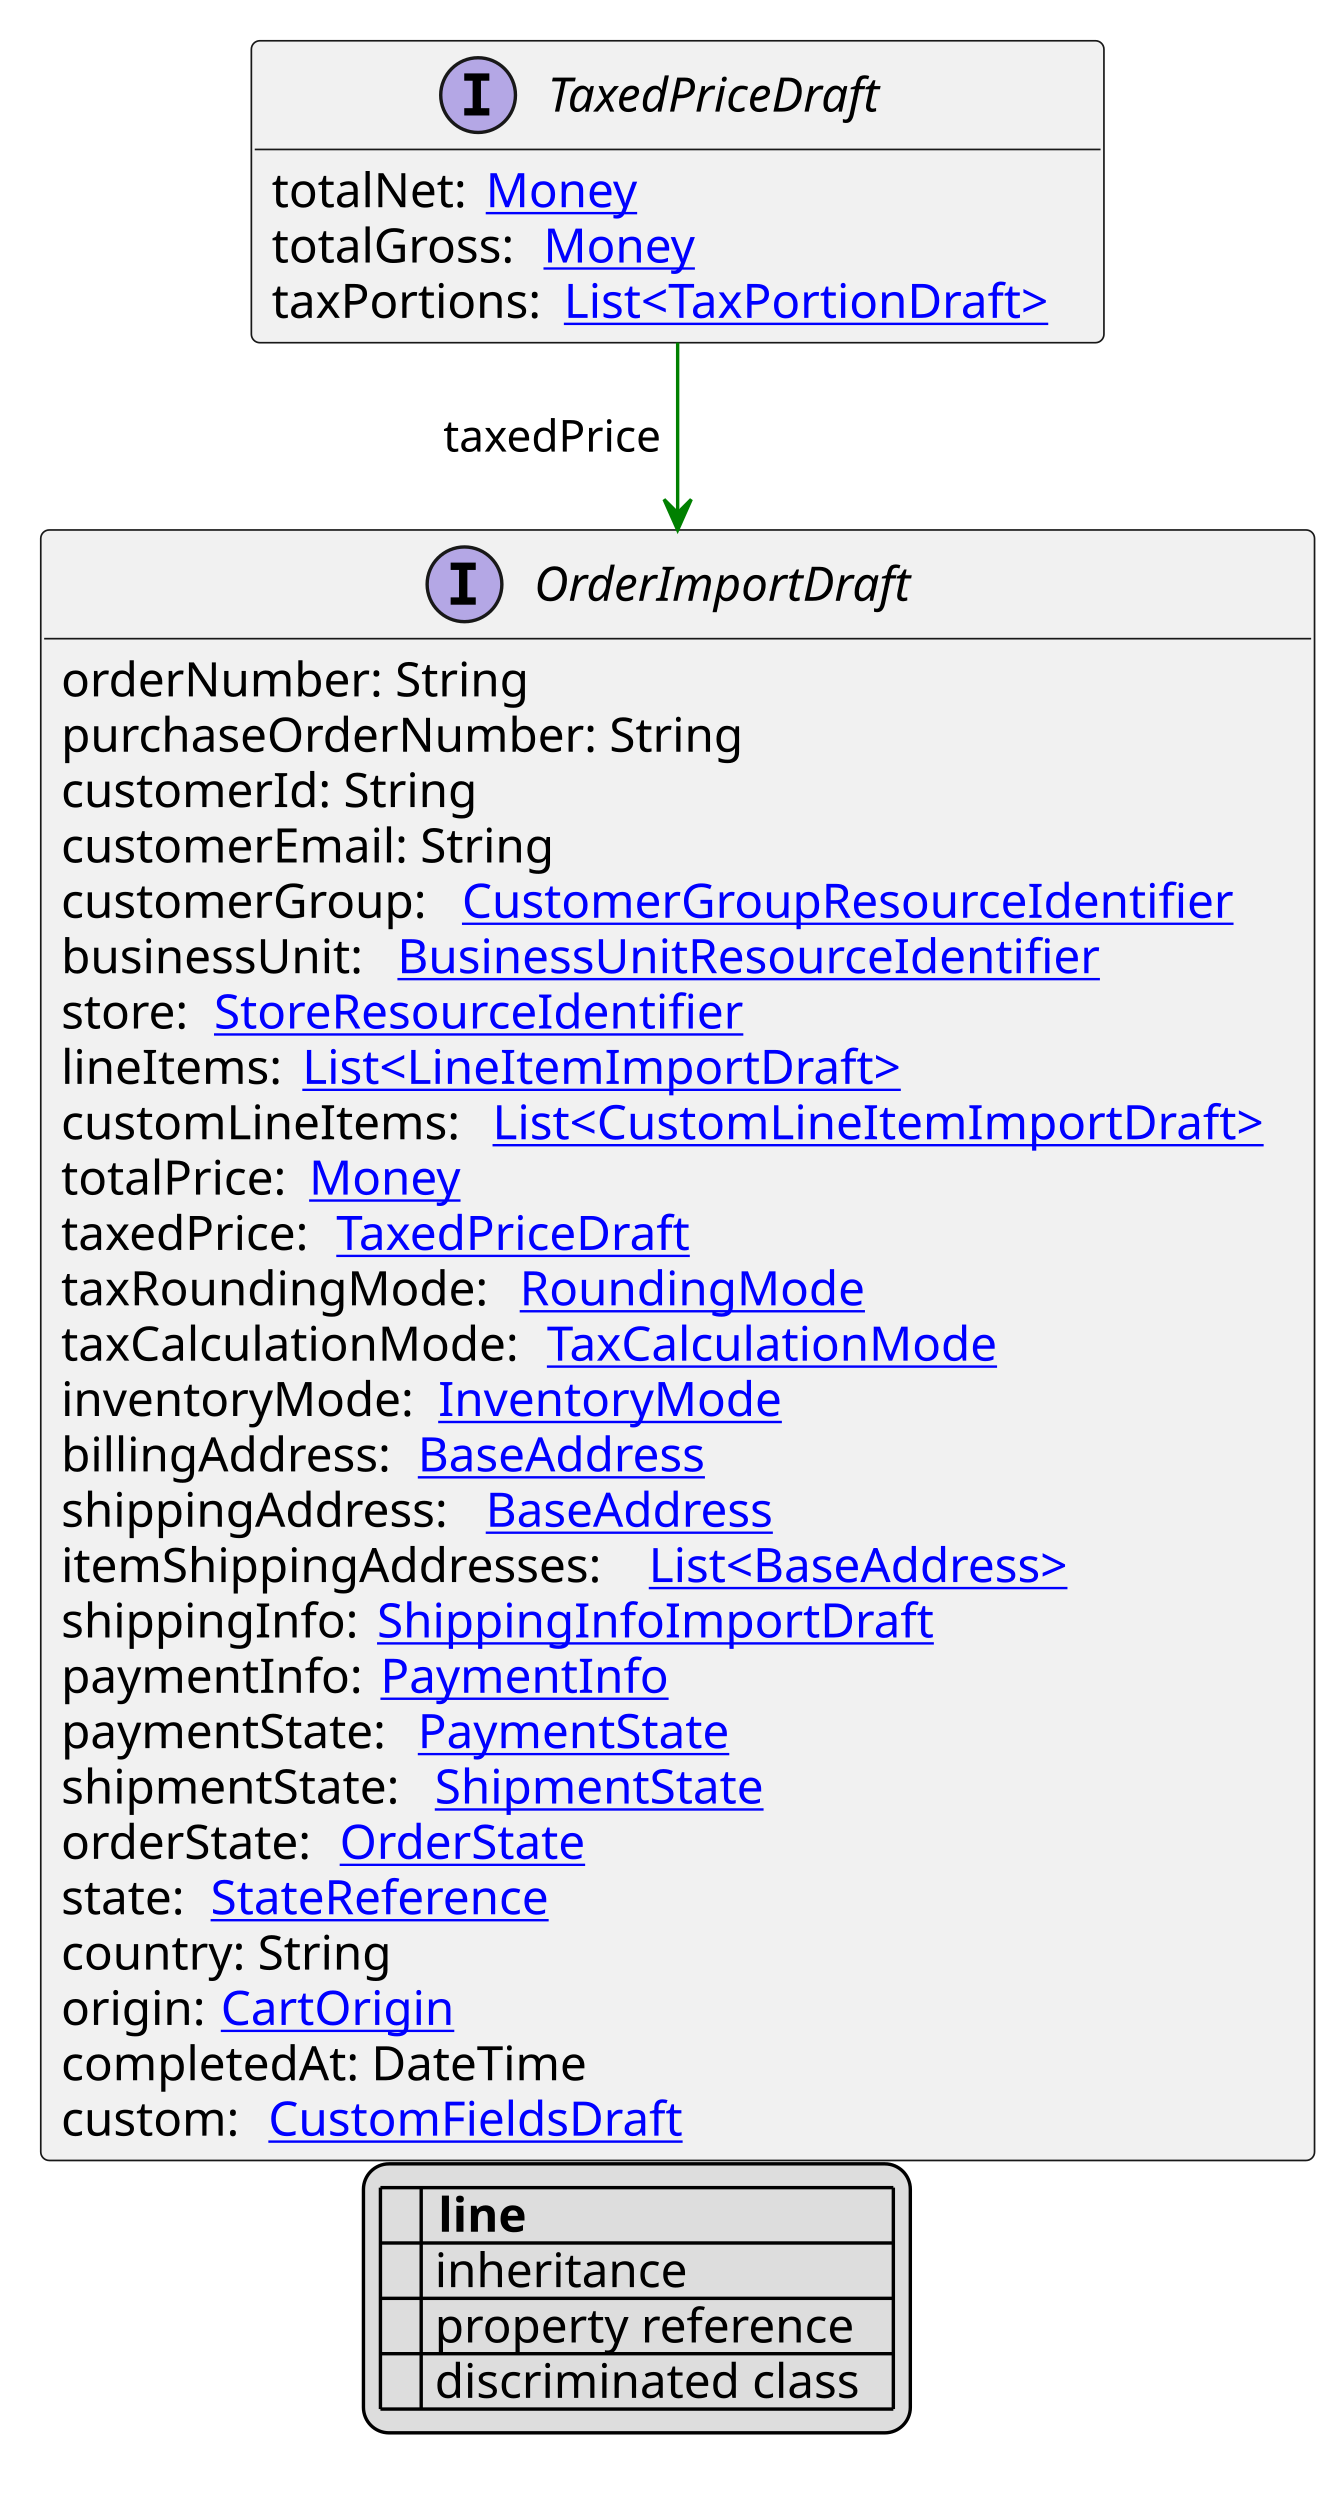
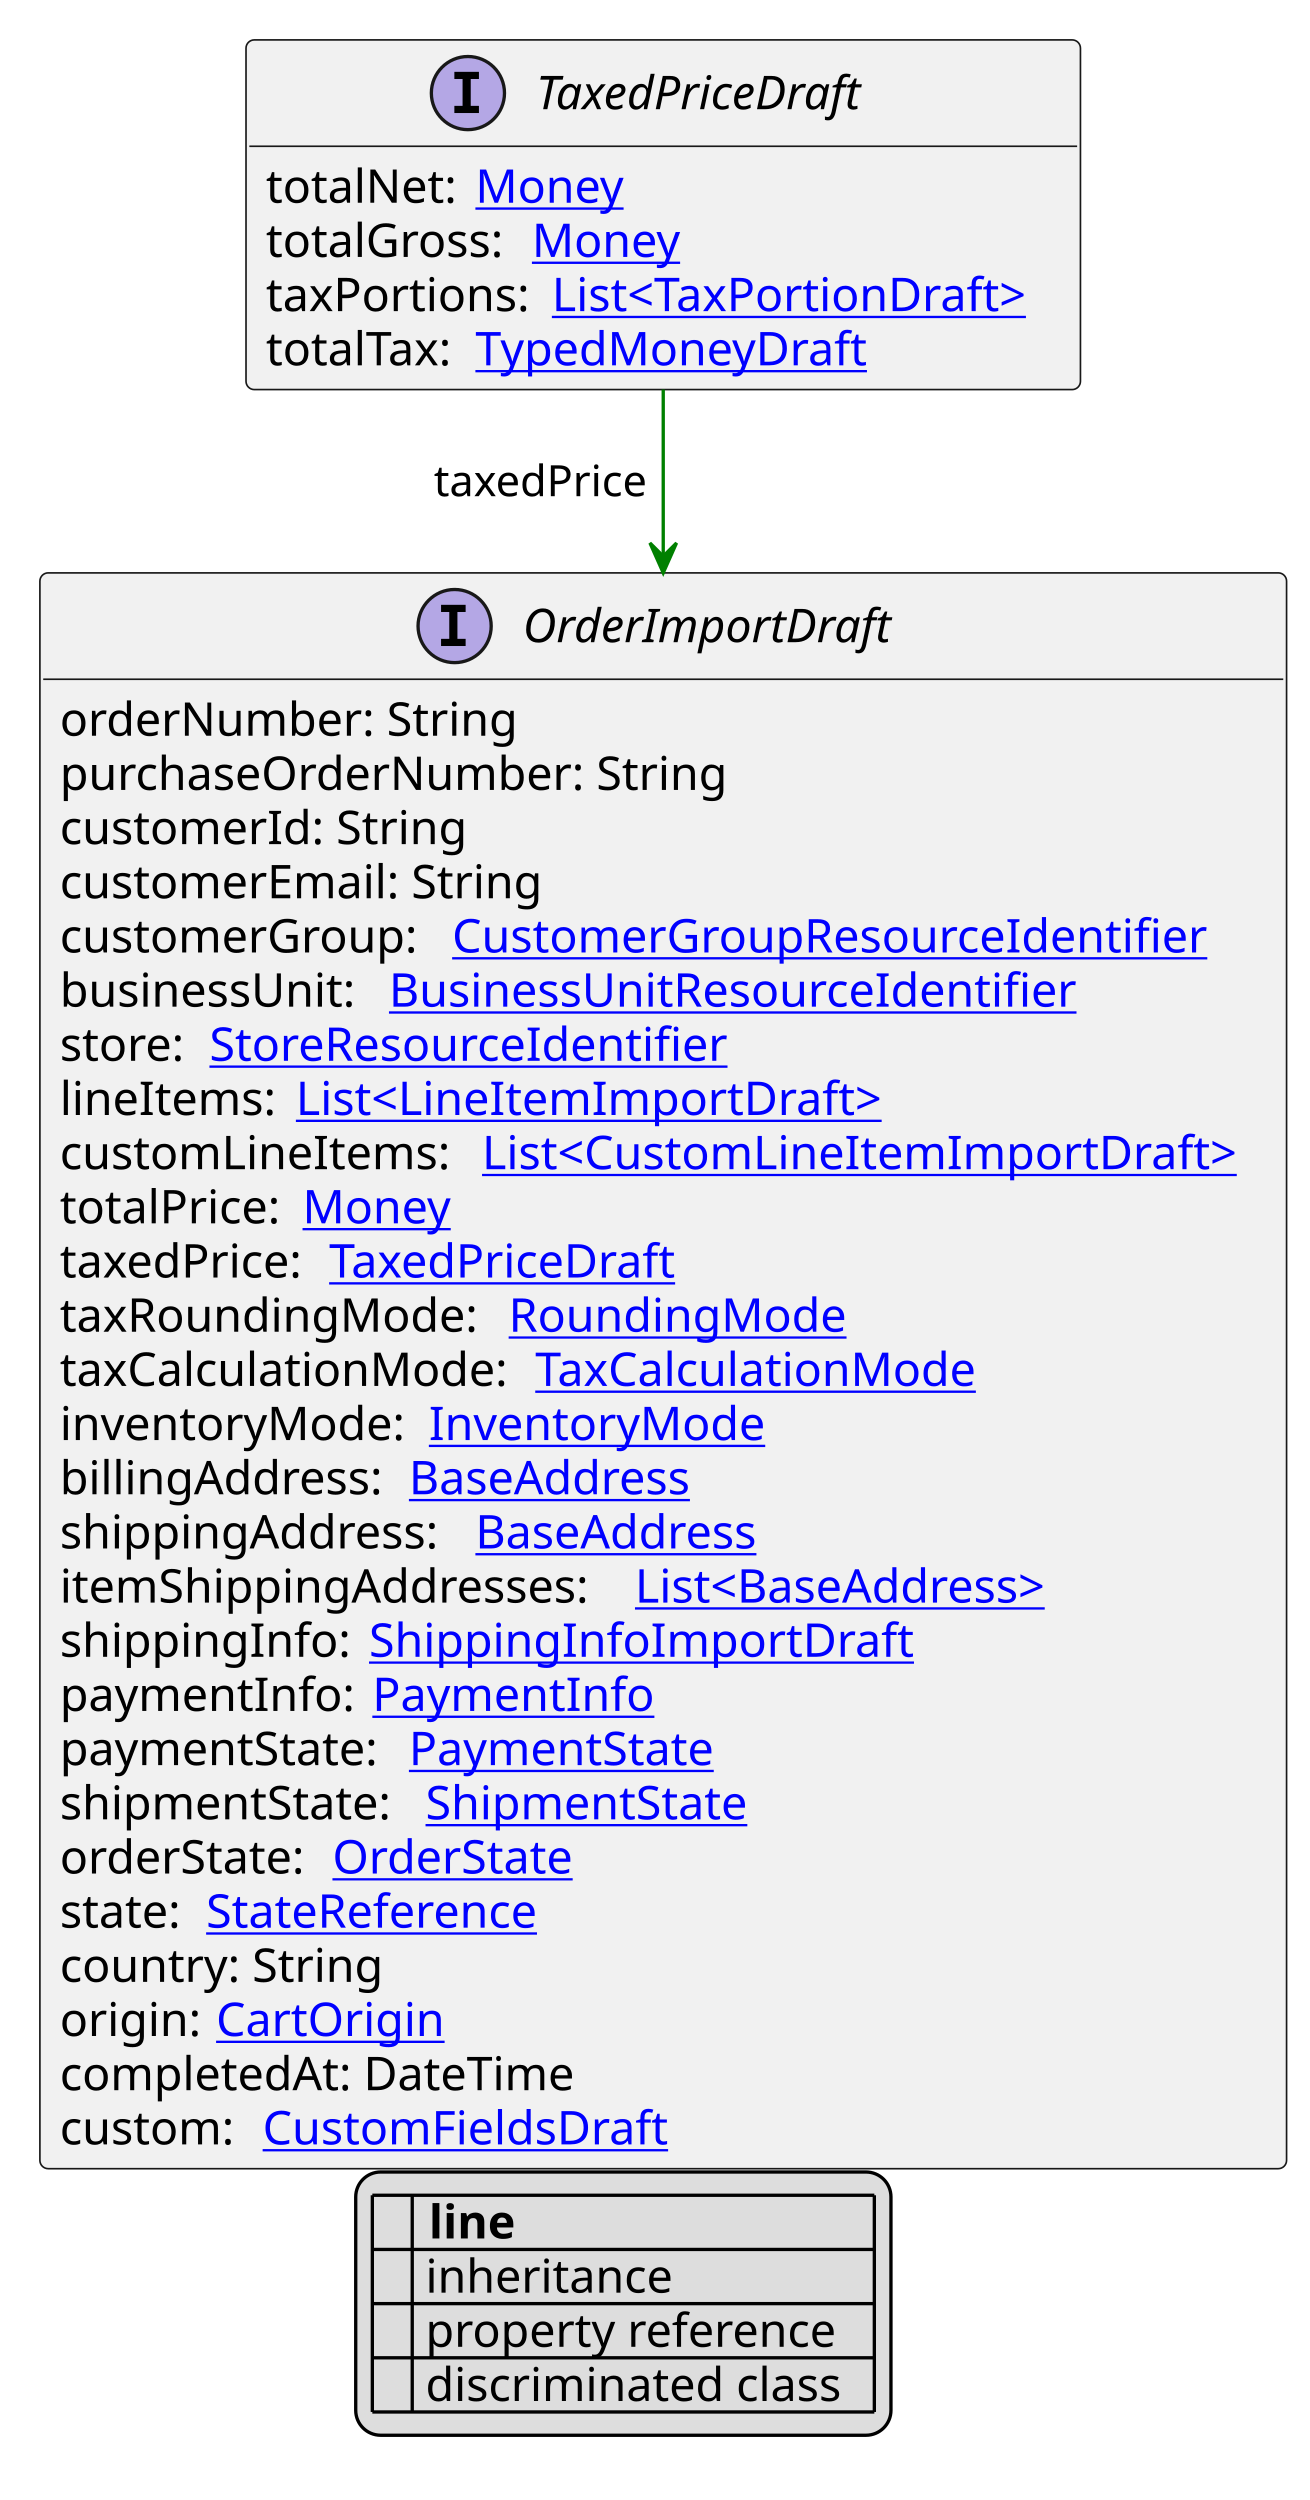
- <svg xmlns="http://www.w3.org/2000/svg" xmlns:xlink="http://www.w3.org/1999/xlink" contentStyleType="text/css" height="736px" preserveAspectRatio="none" style="width:394px;height:736px;background:#FFFFFF;" version="1.1" viewBox="0 0 394 736" width="394px" zoomAndPan="magnify">
+ <svg xmlns="http://www.w3.org/2000/svg" xmlns:xlink="http://www.w3.org/1999/xlink" contentStyleType="text/css" height="752px" preserveAspectRatio="none" style="width:394px;height:752px;background:#FFFFFF;" version="1.1" viewBox="0 0 394 752" width="394px" zoomAndPan="magnify">
  <defs>
-     <filter height="1" id="b2cwys1gg9dus0" width="1" x="0" y="0">
+     <filter height="1" id="b3n2qhwb494ba0" width="1" x="0" y="0">
      <feFlood flood-color="#000000" result="flood" />
      <feComposite in="SourceGraphic" in2="flood" operator="over" />
    </filter>
-     <filter height="1" id="b2cwys1gg9dus1" width="1" x="0" y="0">
+     <filter height="1" id="b3n2qhwb494ba1" width="1" x="0" y="0">
      <feFlood flood-color="#008000" result="flood" />
      <feComposite in="SourceGraphic" in2="flood" operator="over" />
    </filter>
-     <filter height="1" id="b2cwys1gg9dus2" width="1" x="0" y="0">
+     <filter height="1" id="b3n2qhwb494ba2" width="1" x="0" y="0">
      <feFlood flood-color="#0000FF" result="flood" />
      <feComposite in="SourceGraphic" in2="flood" operator="over" />
    </filter>
  </defs>
  <g>
    <a href="TaxedPriceDraft.svg" target="_top" title="TaxedPriceDraft.svg" xlink:actuate="onRequest" xlink:href="TaxedPriceDraft.svg" xlink:show="new" xlink:title="TaxedPriceDraft.svg" xlink:type="simple">
      <g id="elem_TaxedPriceDraft">
-         <rect codeLine="10" fill="#F1F1F1" height="88.891" id="TaxedPriceDraft" rx="2.5" ry="2.5" style="stroke:#181818;stroke-width:0.5;" width="251" x="74" y="12" />
+         <rect codeLine="10" fill="#F1F1F1" height="105.188" id="TaxedPriceDraft" rx="2.5" ry="2.5" style="stroke:#181818;stroke-width:0.5;" width="251" x="74" y="12" />
        <ellipse cx="140.75" cy="28" fill="#B4A7E5" rx="11" ry="11" style="stroke:#181818;stroke-width:1.0;" />
        <path d="M136.672,23.766 L136.672,21.609 L144.062,21.609 L144.062,23.766 L141.594,23.766 L141.594,31.844 L144.062,31.844 L144.062,34 L136.672,34 L136.672,31.844 L139.141,31.844 L139.141,23.766 L136.672,23.766 Z " fill="#000000" />
        <text fill="#000000" font-family="sans-serif" font-size="14" font-style="italic" lengthAdjust="spacing" textLength="109" x="161.25" y="32.847">TaxedPriceDraft</text>
        <line style="stroke:#181818;stroke-width:0.5;" x1="75" x2="324" y1="44" y2="44" />
        <text fill="#000000" font-family="sans-serif" font-size="14" lengthAdjust="spacing" textLength="59" x="80" y="60.995">totalNet:</text>
        <a href="Money.svg" target="_top" title="Money.svg" xlink:actuate="onRequest" xlink:href="Money.svg" xlink:show="new" xlink:title="Money.svg" xlink:type="simple">
          <text fill="#0000FF" font-family="sans-serif" font-size="14" lengthAdjust="spacing" text-decoration="underline" textLength="46" x="143" y="60.995">Money</text>
        </a>
        <text fill="#000000" font-family="sans-serif" font-size="14" lengthAdjust="spacing" textLength="76" x="80" y="77.292">totalGross:</text>
        <a href="Money.svg" target="_top" title="Money.svg" xlink:actuate="onRequest" xlink:href="Money.svg" xlink:show="new" xlink:title="Money.svg" xlink:type="simple">
          <text fill="#0000FF" font-family="sans-serif" font-size="14" lengthAdjust="spacing" text-decoration="underline" textLength="46" x="160" y="77.292">Money</text>
        </a>
        <text fill="#000000" font-family="sans-serif" font-size="14" lengthAdjust="spacing" textLength="82" x="80" y="93.589">taxPortions:</text>
        <a href="TaxPortionDraft.svg" target="_top" title="TaxPortionDraft.svg" xlink:actuate="onRequest" xlink:href="TaxPortionDraft.svg" xlink:show="new" xlink:title="TaxPortionDraft.svg" xlink:type="simple">
          <text fill="#0000FF" font-family="sans-serif" font-size="14" lengthAdjust="spacing" text-decoration="underline" textLength="153" x="166" y="93.589">List&lt;TaxPortionDraft&gt;</text>
        </a>
+         <text fill="#000000" font-family="sans-serif" font-size="14" lengthAdjust="spacing" textLength="59" x="80" y="109.886">totalTax:</text>
+         <a href="TypedMoneyDraft.svg" target="_top" title="TypedMoneyDraft.svg" xlink:actuate="onRequest" xlink:href="TypedMoneyDraft.svg" xlink:show="new" xlink:title="TypedMoneyDraft.svg" xlink:type="simple">
+           <text fill="#0000FF" font-family="sans-serif" font-size="14" lengthAdjust="spacing" text-decoration="underline" textLength="122" x="143" y="109.886">TypedMoneyDraft</text>
+         </a>
      </g>
    </a>
    <a href="OrderImportDraft.svg" target="_top" title="OrderImportDraft.svg" xlink:actuate="onRequest" xlink:href="OrderImportDraft.svg" xlink:show="new" xlink:title="OrderImportDraft.svg" xlink:type="simple">
      <g id="elem_OrderImportDraft">
-         <rect codeLine="18" fill="#F1F1F1" height="480.016" id="OrderImportDraft" rx="2.5" ry="2.5" style="stroke:#181818;stroke-width:0.5;" width="375" x="12" y="156.023" />
-         <ellipse cx="136.75" cy="172.023" fill="#B4A7E5" rx="11" ry="11" style="stroke:#181818;stroke-width:1.0;" />
-         <path d="M132.672,167.789 L132.672,165.633 L140.062,165.633 L140.062,167.789 L137.594,167.789 L137.594,175.867 L140.062,175.867 L140.062,178.023 L132.672,178.023 L132.672,175.867 L135.141,175.867 L135.141,167.789 L132.672,167.789 Z " fill="#000000" />
-         <text fill="#000000" font-family="sans-serif" font-size="14" font-style="italic" lengthAdjust="spacing" textLength="117" x="157.25" y="176.87">OrderImportDraft</text>
-         <line style="stroke:#181818;stroke-width:0.5;" x1="13" x2="386" y1="188.023" y2="188.023" />
-         <text fill="#000000" font-family="sans-serif" font-size="14" lengthAdjust="spacing" textLength="141" x="18" y="205.019">orderNumber: String</text>
-         <text fill="#000000" font-family="sans-serif" font-size="14" lengthAdjust="spacing" textLength="208" x="18" y="221.315">purchaseOrderNumber: String</text>
-         <text fill="#000000" font-family="sans-serif" font-size="14" lengthAdjust="spacing" textLength="127" x="18" y="237.612">customerId: String</text>
-         <text fill="#000000" font-family="sans-serif" font-size="14" lengthAdjust="spacing" textLength="151" x="18" y="253.909">customerEmail: String</text>
-         <text fill="#000000" font-family="sans-serif" font-size="14" lengthAdjust="spacing" textLength="114" x="18" y="270.206">customerGroup:</text>
+         <rect codeLine="19" fill="#F1F1F1" height="480.016" id="OrderImportDraft" rx="2.5" ry="2.5" style="stroke:#181818;stroke-width:0.5;" width="375" x="12" y="172.32" />
+         <ellipse cx="136.75" cy="188.32" fill="#B4A7E5" rx="11" ry="11" style="stroke:#181818;stroke-width:1.0;" />
+         <path d="M132.672,184.086 L132.672,181.93 L140.062,181.93 L140.062,184.086 L137.594,184.086 L137.594,192.164 L140.062,192.164 L140.062,194.32 L132.672,194.32 L132.672,192.164 L135.141,192.164 L135.141,184.086 L132.672,184.086 Z " fill="#000000" />
+         <text fill="#000000" font-family="sans-serif" font-size="14" font-style="italic" lengthAdjust="spacing" textLength="117" x="157.25" y="193.167">OrderImportDraft</text>
+         <line style="stroke:#181818;stroke-width:0.5;" x1="13" x2="386" y1="204.32" y2="204.32" />
+         <text fill="#000000" font-family="sans-serif" font-size="14" lengthAdjust="spacing" textLength="141" x="18" y="221.315">orderNumber: String</text>
+         <text fill="#000000" font-family="sans-serif" font-size="14" lengthAdjust="spacing" textLength="208" x="18" y="237.612">purchaseOrderNumber: String</text>
+         <text fill="#000000" font-family="sans-serif" font-size="14" lengthAdjust="spacing" textLength="127" x="18" y="253.909">customerId: String</text>
+         <text fill="#000000" font-family="sans-serif" font-size="14" lengthAdjust="spacing" textLength="151" x="18" y="270.206">customerEmail: String</text>
+         <text fill="#000000" font-family="sans-serif" font-size="14" lengthAdjust="spacing" textLength="114" x="18" y="286.503">customerGroup:</text>
        <a href="CustomerGroupResourceIdentifier.svg" target="_top" title="CustomerGroupResourceIdentifier.svg" xlink:actuate="onRequest" xlink:href="CustomerGroupResourceIdentifier.svg" xlink:show="new" xlink:title="CustomerGroupResourceIdentifier.svg" xlink:type="simple">
-           <text fill="#0000FF" font-family="sans-serif" font-size="14" lengthAdjust="spacing" text-decoration="underline" textLength="237" x="136" y="270.206">CustomerGroupResourceIdentifier</text>
+           <text fill="#0000FF" font-family="sans-serif" font-size="14" lengthAdjust="spacing" text-decoration="underline" textLength="237" x="136" y="286.503">CustomerGroupResourceIdentifier</text>
        </a>
-         <text fill="#000000" font-family="sans-serif" font-size="14" lengthAdjust="spacing" textLength="95" x="18" y="286.503">businessUnit:</text>
+         <text fill="#000000" font-family="sans-serif" font-size="14" lengthAdjust="spacing" textLength="95" x="18" y="302.8">businessUnit:</text>
        <a href="BusinessUnitResourceIdentifier.svg" target="_top" title="BusinessUnitResourceIdentifier.svg" xlink:actuate="onRequest" xlink:href="BusinessUnitResourceIdentifier.svg" xlink:show="new" xlink:title="BusinessUnitResourceIdentifier.svg" xlink:type="simple">
-           <text fill="#0000FF" font-family="sans-serif" font-size="14" lengthAdjust="spacing" text-decoration="underline" textLength="217" x="117" y="286.503">BusinessUnitResourceIdentifier</text>
+           <text fill="#0000FF" font-family="sans-serif" font-size="14" lengthAdjust="spacing" text-decoration="underline" textLength="217" x="117" y="302.8">BusinessUnitResourceIdentifier</text>
        </a>
-         <text fill="#000000" font-family="sans-serif" font-size="14" lengthAdjust="spacing" textLength="41" x="18" y="302.8">store:</text>
+         <text fill="#000000" font-family="sans-serif" font-size="14" lengthAdjust="spacing" textLength="41" x="18" y="319.097">store:</text>
        <a href="StoreResourceIdentifier.svg" target="_top" title="StoreResourceIdentifier.svg" xlink:actuate="onRequest" xlink:href="StoreResourceIdentifier.svg" xlink:show="new" xlink:title="StoreResourceIdentifier.svg" xlink:type="simple">
-           <text fill="#0000FF" font-family="sans-serif" font-size="14" lengthAdjust="spacing" text-decoration="underline" textLength="163" x="63" y="302.8">StoreResourceIdentifier</text>
+           <text fill="#0000FF" font-family="sans-serif" font-size="14" lengthAdjust="spacing" text-decoration="underline" textLength="163" x="63" y="319.097">StoreResourceIdentifier</text>
        </a>
-         <text fill="#000000" font-family="sans-serif" font-size="14" lengthAdjust="spacing" textLength="67" x="18" y="319.097">lineItems:</text>
+         <text fill="#000000" font-family="sans-serif" font-size="14" lengthAdjust="spacing" textLength="67" x="18" y="335.394">lineItems:</text>
        <a href="LineItemImportDraft.svg" target="_top" title="LineItemImportDraft.svg" xlink:actuate="onRequest" xlink:href="LineItemImportDraft.svg" xlink:show="new" xlink:title="LineItemImportDraft.svg" xlink:type="simple">
-           <text fill="#0000FF" font-family="sans-serif" font-size="14" lengthAdjust="spacing" text-decoration="underline" textLength="182" x="89" y="319.097">List&lt;LineItemImportDraft&gt;</text>
+           <text fill="#0000FF" font-family="sans-serif" font-size="14" lengthAdjust="spacing" text-decoration="underline" textLength="182" x="89" y="335.394">List&lt;LineItemImportDraft&gt;</text>
        </a>
-         <text fill="#000000" font-family="sans-serif" font-size="14" lengthAdjust="spacing" textLength="123" x="18" y="335.394">customLineItems:</text>
+         <text fill="#000000" font-family="sans-serif" font-size="14" lengthAdjust="spacing" textLength="123" x="18" y="351.69">customLineItems:</text>
        <a href="CustomLineItemImportDraft.svg" target="_top" title="CustomLineItemImportDraft.svg" xlink:actuate="onRequest" xlink:href="CustomLineItemImportDraft.svg" xlink:show="new" xlink:title="CustomLineItemImportDraft.svg" xlink:type="simple">
-           <text fill="#0000FF" font-family="sans-serif" font-size="14" lengthAdjust="spacing" text-decoration="underline" textLength="236" x="145" y="335.394">List&lt;CustomLineItemImportDraft&gt;</text>
+           <text fill="#0000FF" font-family="sans-serif" font-size="14" lengthAdjust="spacing" text-decoration="underline" textLength="236" x="145" y="351.69">List&lt;CustomLineItemImportDraft&gt;</text>
        </a>
-         <text fill="#000000" font-family="sans-serif" font-size="14" lengthAdjust="spacing" textLength="69" x="18" y="351.69">totalPrice:</text>
+         <text fill="#000000" font-family="sans-serif" font-size="14" lengthAdjust="spacing" textLength="69" x="18" y="367.987">totalPrice:</text>
        <a href="Money.svg" target="_top" title="Money.svg" xlink:actuate="onRequest" xlink:href="Money.svg" xlink:show="new" xlink:title="Money.svg" xlink:type="simple">
-           <text fill="#0000FF" font-family="sans-serif" font-size="14" lengthAdjust="spacing" text-decoration="underline" textLength="46" x="91" y="351.69">Money</text>
+           <text fill="#0000FF" font-family="sans-serif" font-size="14" lengthAdjust="spacing" text-decoration="underline" textLength="46" x="91" y="367.987">Money</text>
        </a>
-         <text fill="#000000" font-family="sans-serif" font-size="14" lengthAdjust="spacing" textLength="77" x="18" y="367.987">taxedPrice:</text>
+         <text fill="#000000" font-family="sans-serif" font-size="14" lengthAdjust="spacing" textLength="77" x="18" y="384.284">taxedPrice:</text>
        <a href="TaxedPriceDraft.svg" target="_top" title="TaxedPriceDraft.svg" xlink:actuate="onRequest" xlink:href="TaxedPriceDraft.svg" xlink:show="new" xlink:title="TaxedPriceDraft.svg" xlink:type="simple">
-           <text fill="#0000FF" font-family="sans-serif" font-size="14" lengthAdjust="spacing" text-decoration="underline" textLength="109" x="99" y="367.987">TaxedPriceDraft</text>
+           <text fill="#0000FF" font-family="sans-serif" font-size="14" lengthAdjust="spacing" text-decoration="underline" textLength="109" x="99" y="384.284">TaxedPriceDraft</text>
        </a>
-         <text fill="#000000" font-family="sans-serif" font-size="14" lengthAdjust="spacing" textLength="131" x="18" y="384.284">taxRoundingMode:</text>
+         <text fill="#000000" font-family="sans-serif" font-size="14" lengthAdjust="spacing" textLength="131" x="18" y="400.581">taxRoundingMode:</text>
        <a href="RoundingMode.svg" target="_top" title="RoundingMode.svg" xlink:actuate="onRequest" xlink:href="RoundingMode.svg" xlink:show="new" xlink:title="RoundingMode.svg" xlink:type="simple">
-           <text fill="#0000FF" font-family="sans-serif" font-size="14" lengthAdjust="spacing" text-decoration="underline" textLength="106" x="153" y="384.284">RoundingMode</text>
+           <text fill="#0000FF" font-family="sans-serif" font-size="14" lengthAdjust="spacing" text-decoration="underline" textLength="106" x="153" y="400.581">RoundingMode</text>
        </a>
-         <text fill="#000000" font-family="sans-serif" font-size="14" lengthAdjust="spacing" textLength="139" x="18" y="400.581">taxCalculationMode:</text>
+         <text fill="#000000" font-family="sans-serif" font-size="14" lengthAdjust="spacing" textLength="139" x="18" y="416.878">taxCalculationMode:</text>
        <a href="TaxCalculationMode.svg" target="_top" title="TaxCalculationMode.svg" xlink:actuate="onRequest" xlink:href="TaxCalculationMode.svg" xlink:show="new" xlink:title="TaxCalculationMode.svg" xlink:type="simple">
-           <text fill="#0000FF" font-family="sans-serif" font-size="14" lengthAdjust="spacing" text-decoration="underline" textLength="138" x="161" y="400.581">TaxCalculationMode</text>
+           <text fill="#0000FF" font-family="sans-serif" font-size="14" lengthAdjust="spacing" text-decoration="underline" textLength="138" x="161" y="416.878">TaxCalculationMode</text>
        </a>
-         <text fill="#000000" font-family="sans-serif" font-size="14" lengthAdjust="spacing" textLength="107" x="18" y="416.878">inventoryMode:</text>
+         <text fill="#000000" font-family="sans-serif" font-size="14" lengthAdjust="spacing" textLength="107" x="18" y="433.175">inventoryMode:</text>
        <a href="InventoryMode.svg" target="_top" title="InventoryMode.svg" xlink:actuate="onRequest" xlink:href="InventoryMode.svg" xlink:show="new" xlink:title="InventoryMode.svg" xlink:type="simple">
-           <text fill="#0000FF" font-family="sans-serif" font-size="14" lengthAdjust="spacing" text-decoration="underline" textLength="102" x="129" y="416.878">InventoryMode</text>
+           <text fill="#0000FF" font-family="sans-serif" font-size="14" lengthAdjust="spacing" text-decoration="underline" textLength="102" x="129" y="433.175">InventoryMode</text>
        </a>
-         <text fill="#000000" font-family="sans-serif" font-size="14" lengthAdjust="spacing" textLength="101" x="18" y="433.175">billingAddress:</text>
+         <text fill="#000000" font-family="sans-serif" font-size="14" lengthAdjust="spacing" textLength="101" x="18" y="449.472">billingAddress:</text>
        <a href="BaseAddress.svg" target="_top" title="BaseAddress.svg" xlink:actuate="onRequest" xlink:href="BaseAddress.svg" xlink:show="new" xlink:title="BaseAddress.svg" xlink:type="simple">
-           <text fill="#0000FF" font-family="sans-serif" font-size="14" lengthAdjust="spacing" text-decoration="underline" textLength="92" x="123" y="433.175">BaseAddress</text>
+           <text fill="#0000FF" font-family="sans-serif" font-size="14" lengthAdjust="spacing" text-decoration="underline" textLength="92" x="123" y="449.472">BaseAddress</text>
        </a>
-         <text fill="#000000" font-family="sans-serif" font-size="14" lengthAdjust="spacing" textLength="121" x="18" y="449.472">shippingAddress:</text>
+         <text fill="#000000" font-family="sans-serif" font-size="14" lengthAdjust="spacing" textLength="121" x="18" y="465.769">shippingAddress:</text>
        <a href="BaseAddress.svg" target="_top" title="BaseAddress.svg" xlink:actuate="onRequest" xlink:href="BaseAddress.svg" xlink:show="new" xlink:title="BaseAddress.svg" xlink:type="simple">
-           <text fill="#0000FF" font-family="sans-serif" font-size="14" lengthAdjust="spacing" text-decoration="underline" textLength="92" x="143" y="449.472">BaseAddress</text>
+           <text fill="#0000FF" font-family="sans-serif" font-size="14" lengthAdjust="spacing" text-decoration="underline" textLength="92" x="143" y="465.769">BaseAddress</text>
        </a>
-         <text fill="#000000" font-family="sans-serif" font-size="14" lengthAdjust="spacing" textLength="169" x="18" y="465.769">itemShippingAddresses:</text>
+         <text fill="#000000" font-family="sans-serif" font-size="14" lengthAdjust="spacing" textLength="169" x="18" y="482.065">itemShippingAddresses:</text>
        <a href="BaseAddress.svg" target="_top" title="BaseAddress.svg" xlink:actuate="onRequest" xlink:href="BaseAddress.svg" xlink:show="new" xlink:title="BaseAddress.svg" xlink:type="simple">
-           <text fill="#0000FF" font-family="sans-serif" font-size="14" lengthAdjust="spacing" text-decoration="underline" textLength="139" x="191" y="465.769">List&lt;BaseAddress&gt;</text>
+           <text fill="#0000FF" font-family="sans-serif" font-size="14" lengthAdjust="spacing" text-decoration="underline" textLength="139" x="191" y="482.065">List&lt;BaseAddress&gt;</text>
        </a>
-         <text fill="#000000" font-family="sans-serif" font-size="14" lengthAdjust="spacing" textLength="89" x="18" y="482.065">shippingInfo:</text>
+         <text fill="#000000" font-family="sans-serif" font-size="14" lengthAdjust="spacing" textLength="89" x="18" y="498.362">shippingInfo:</text>
        <a href="ShippingInfoImportDraft.svg" target="_top" title="ShippingInfoImportDraft.svg" xlink:actuate="onRequest" xlink:href="ShippingInfoImportDraft.svg" xlink:show="new" xlink:title="ShippingInfoImportDraft.svg" xlink:type="simple">
-           <text fill="#0000FF" font-family="sans-serif" font-size="14" lengthAdjust="spacing" text-decoration="underline" textLength="162" x="111" y="482.065">ShippingInfoImportDraft</text>
+           <text fill="#0000FF" font-family="sans-serif" font-size="14" lengthAdjust="spacing" text-decoration="underline" textLength="162" x="111" y="498.362">ShippingInfoImportDraft</text>
        </a>
-         <text fill="#000000" font-family="sans-serif" font-size="14" lengthAdjust="spacing" textLength="90" x="18" y="498.362">paymentInfo:</text>
+         <text fill="#000000" font-family="sans-serif" font-size="14" lengthAdjust="spacing" textLength="90" x="18" y="514.659">paymentInfo:</text>
        <a href="PaymentInfo.svg" target="_top" title="PaymentInfo.svg" xlink:actuate="onRequest" xlink:href="PaymentInfo.svg" xlink:show="new" xlink:title="PaymentInfo.svg" xlink:type="simple">
-           <text fill="#0000FF" font-family="sans-serif" font-size="14" lengthAdjust="spacing" text-decoration="underline" textLength="85" x="112" y="498.362">PaymentInfo</text>
+           <text fill="#0000FF" font-family="sans-serif" font-size="14" lengthAdjust="spacing" text-decoration="underline" textLength="85" x="112" y="514.659">PaymentInfo</text>
        </a>
-         <text fill="#000000" font-family="sans-serif" font-size="14" lengthAdjust="spacing" textLength="101" x="18" y="514.659">paymentState:</text>
+         <text fill="#000000" font-family="sans-serif" font-size="14" lengthAdjust="spacing" textLength="101" x="18" y="530.956">paymentState:</text>
        <a href="PaymentState.svg" target="_top" title="PaymentState.svg" xlink:actuate="onRequest" xlink:href="PaymentState.svg" xlink:show="new" xlink:title="PaymentState.svg" xlink:type="simple">
-           <text fill="#0000FF" font-family="sans-serif" font-size="14" lengthAdjust="spacing" text-decoration="underline" textLength="96" x="123" y="514.659">PaymentState</text>
+           <text fill="#0000FF" font-family="sans-serif" font-size="14" lengthAdjust="spacing" text-decoration="underline" textLength="96" x="123" y="530.956">PaymentState</text>
        </a>
-         <text fill="#000000" font-family="sans-serif" font-size="14" lengthAdjust="spacing" textLength="106" x="18" y="530.956">shipmentState:</text>
+         <text fill="#000000" font-family="sans-serif" font-size="14" lengthAdjust="spacing" textLength="106" x="18" y="547.253">shipmentState:</text>
        <a href="ShipmentState.svg" target="_top" title="ShipmentState.svg" xlink:actuate="onRequest" xlink:href="ShipmentState.svg" xlink:show="new" xlink:title="ShipmentState.svg" xlink:type="simple">
-           <text fill="#0000FF" font-family="sans-serif" font-size="14" lengthAdjust="spacing" text-decoration="underline" textLength="102" x="128" y="530.956">ShipmentState</text>
+           <text fill="#0000FF" font-family="sans-serif" font-size="14" lengthAdjust="spacing" text-decoration="underline" textLength="102" x="128" y="547.253">ShipmentState</text>
        </a>
-         <text fill="#000000" font-family="sans-serif" font-size="14" lengthAdjust="spacing" textLength="78" x="18" y="547.253">orderState:</text>
+         <text fill="#000000" font-family="sans-serif" font-size="14" lengthAdjust="spacing" textLength="78" x="18" y="563.55">orderState:</text>
        <a href="OrderState.svg" target="_top" title="OrderState.svg" xlink:actuate="onRequest" xlink:href="OrderState.svg" xlink:show="new" xlink:title="OrderState.svg" xlink:type="simple">
-           <text fill="#0000FF" font-family="sans-serif" font-size="14" lengthAdjust="spacing" text-decoration="underline" textLength="75" x="100" y="547.253">OrderState</text>
+           <text fill="#0000FF" font-family="sans-serif" font-size="14" lengthAdjust="spacing" text-decoration="underline" textLength="75" x="100" y="563.55">OrderState</text>
        </a>
-         <text fill="#000000" font-family="sans-serif" font-size="14" lengthAdjust="spacing" textLength="40" x="18" y="563.55">state:</text>
+         <text fill="#000000" font-family="sans-serif" font-size="14" lengthAdjust="spacing" textLength="40" x="18" y="579.847">state:</text>
        <a href="StateReference.svg" target="_top" title="StateReference.svg" xlink:actuate="onRequest" xlink:href="StateReference.svg" xlink:show="new" xlink:title="StateReference.svg" xlink:type="simple">
-           <text fill="#0000FF" font-family="sans-serif" font-size="14" lengthAdjust="spacing" text-decoration="underline" textLength="108" x="62" y="563.55">StateReference</text>
+           <text fill="#0000FF" font-family="sans-serif" font-size="14" lengthAdjust="spacing" text-decoration="underline" textLength="108" x="62" y="579.847">StateReference</text>
        </a>
-         <text fill="#000000" font-family="sans-serif" font-size="14" lengthAdjust="spacing" textLength="101" x="18" y="579.847">country: String</text>
-         <text fill="#000000" font-family="sans-serif" font-size="14" lengthAdjust="spacing" textLength="43" x="18" y="596.144">origin:</text>
+         <text fill="#000000" font-family="sans-serif" font-size="14" lengthAdjust="spacing" textLength="101" x="18" y="596.144">country: String</text>
+         <text fill="#000000" font-family="sans-serif" font-size="14" lengthAdjust="spacing" textLength="43" x="18" y="612.44">origin:</text>
        <a href="CartOrigin.svg" target="_top" title="CartOrigin.svg" xlink:actuate="onRequest" xlink:href="CartOrigin.svg" xlink:show="new" xlink:title="CartOrigin.svg" xlink:type="simple">
-           <text fill="#0000FF" font-family="sans-serif" font-size="14" lengthAdjust="spacing" text-decoration="underline" textLength="68" x="65" y="596.144">CartOrigin</text>
+           <text fill="#0000FF" font-family="sans-serif" font-size="14" lengthAdjust="spacing" text-decoration="underline" textLength="68" x="65" y="612.44">CartOrigin</text>
        </a>
-         <text fill="#000000" font-family="sans-serif" font-size="14" lengthAdjust="spacing" textLength="164" x="18" y="612.44">completedAt: DateTime</text>
-         <text fill="#000000" font-family="sans-serif" font-size="14" lengthAdjust="spacing" textLength="57" x="18" y="628.737">custom:</text>
+         <text fill="#000000" font-family="sans-serif" font-size="14" lengthAdjust="spacing" textLength="164" x="18" y="628.737">completedAt: DateTime</text>
+         <text fill="#000000" font-family="sans-serif" font-size="14" lengthAdjust="spacing" textLength="57" x="18" y="645.034">custom:</text>
        <a href="CustomFieldsDraft.svg" target="_top" title="CustomFieldsDraft.svg" xlink:actuate="onRequest" xlink:href="CustomFieldsDraft.svg" xlink:show="new" xlink:title="CustomFieldsDraft.svg" xlink:type="simple">
-           <text fill="#0000FF" font-family="sans-serif" font-size="14" lengthAdjust="spacing" text-decoration="underline" textLength="127" x="79" y="628.737">CustomFieldsDraft</text>
+           <text fill="#0000FF" font-family="sans-serif" font-size="14" lengthAdjust="spacing" text-decoration="underline" textLength="127" x="79" y="645.034">CustomFieldsDraft</text>
        </a>
      </g>
    </a>
-     <line style="stroke:#008000;stroke-width:1.0;" x1="199.5" x2="199.5" y1="100.891" y2="156.023" />
-     <polygon fill="#008000" points="199.5,156.023,203.5,147.023,199.5,151.023,195.5,147.023,199.5,156.023" style="stroke:#008000;stroke-width:1.0;" />
-     <text fill="#000000" font-family="sans-serif" font-size="13" lengthAdjust="spacing" textLength="67" x="130.5" y="132.958">taxedPrice</text>
-     <rect fill="#DDDDDD" height="79.188" id="_legend" rx="7.5" ry="7.5" style="stroke:#000000;stroke-width:1.0;" width="161" x="107" y="637.039" />
-     <text fill="#000000" font-family="sans-serif" font-size="14" font-weight="bold" lengthAdjust="spacing" textLength="5" x="112" y="657.034"> </text>
-     <text fill="#000000" font-family="sans-serif" font-size="14" font-weight="bold" lengthAdjust="spacing" textLength="28" x="129" y="657.034">line</text>
-     <text fill="#000000" filter="url(#b2cwys1gg9dus0)" font-family="sans-serif" font-size="14" lengthAdjust="spacing" textLength="12" x="112" y="673.331">   </text>
-     <text fill="#000000" font-family="sans-serif" font-size="14" lengthAdjust="spacing" textLength="77" x="128" y="673.331">inheritance</text>
-     <text fill="#000000" filter="url(#b2cwys1gg9dus1)" font-family="sans-serif" font-size="14" lengthAdjust="spacing" textLength="12" x="112" y="689.628">   </text>
-     <text fill="#000000" font-family="sans-serif" font-size="14" lengthAdjust="spacing" textLength="129" x="128" y="689.628">property reference</text>
-     <text fill="#000000" filter="url(#b2cwys1gg9dus2)" font-family="sans-serif" font-size="14" lengthAdjust="spacing" textLength="12" x="112" y="705.925">   </text>
-     <text fill="#000000" font-family="sans-serif" font-size="14" lengthAdjust="spacing" textLength="131" x="128" y="705.925">discriminated class</text>
-     <line style="stroke:#000000;stroke-width:1.0;" x1="112" x2="263" y1="644.039" y2="644.039" />
+     <line style="stroke:#008000;stroke-width:1.0;" x1="199.5" x2="199.5" y1="117.188" y2="172.32" />
+     <polygon fill="#008000" points="199.5,172.32,203.5,163.32,199.5,167.32,195.5,163.32,199.5,172.32" style="stroke:#008000;stroke-width:1.0;" />
+     <text fill="#000000" font-family="sans-serif" font-size="13" lengthAdjust="spacing" textLength="67" x="130.5" y="149.254">taxedPrice</text>
+     <rect fill="#DDDDDD" height="79.188" id="_legend" rx="7.5" ry="7.5" style="stroke:#000000;stroke-width:1.0;" width="161" x="107" y="653.336" />
+     <text fill="#000000" font-family="sans-serif" font-size="14" font-weight="bold" lengthAdjust="spacing" textLength="5" x="112" y="673.331"> </text>
+     <text fill="#000000" font-family="sans-serif" font-size="14" font-weight="bold" lengthAdjust="spacing" textLength="28" x="129" y="673.331">line</text>
+     <text fill="#000000" filter="url(#b3n2qhwb494ba0)" font-family="sans-serif" font-size="14" lengthAdjust="spacing" textLength="12" x="112" y="689.628">   </text>
+     <text fill="#000000" font-family="sans-serif" font-size="14" lengthAdjust="spacing" textLength="77" x="128" y="689.628">inheritance</text>
+     <text fill="#000000" filter="url(#b3n2qhwb494ba1)" font-family="sans-serif" font-size="14" lengthAdjust="spacing" textLength="12" x="112" y="705.925">   </text>
+     <text fill="#000000" font-family="sans-serif" font-size="14" lengthAdjust="spacing" textLength="129" x="128" y="705.925">property reference</text>
+     <text fill="#000000" filter="url(#b3n2qhwb494ba2)" font-family="sans-serif" font-size="14" lengthAdjust="spacing" textLength="12" x="112" y="722.222">   </text>
+     <text fill="#000000" font-family="sans-serif" font-size="14" lengthAdjust="spacing" textLength="131" x="128" y="722.222">discriminated class</text>
    <line style="stroke:#000000;stroke-width:1.0;" x1="112" x2="263" y1="660.336" y2="660.336" />
    <line style="stroke:#000000;stroke-width:1.0;" x1="112" x2="263" y1="676.633" y2="676.633" />
    <line style="stroke:#000000;stroke-width:1.0;" x1="112" x2="263" y1="692.93" y2="692.93" />
    <line style="stroke:#000000;stroke-width:1.0;" x1="112" x2="263" y1="709.227" y2="709.227" />
-     <line style="stroke:#000000;stroke-width:1.0;" x1="112" x2="112" y1="644.039" y2="709.227" />
-     <line style="stroke:#000000;stroke-width:1.0;" x1="124" x2="124" y1="644.039" y2="709.227" />
-     <line style="stroke:#000000;stroke-width:1.0;" x1="263" x2="263" y1="644.039" y2="709.227" />
+     <line style="stroke:#000000;stroke-width:1.0;" x1="112" x2="263" y1="725.523" y2="725.523" />
+     <line style="stroke:#000000;stroke-width:1.0;" x1="112" x2="112" y1="660.336" y2="725.523" />
+     <line style="stroke:#000000;stroke-width:1.0;" x1="124" x2="124" y1="660.336" y2="725.523" />
+     <line style="stroke:#000000;stroke-width:1.0;" x1="263" x2="263" y1="660.336" y2="725.523" />
  </g>
</svg>
